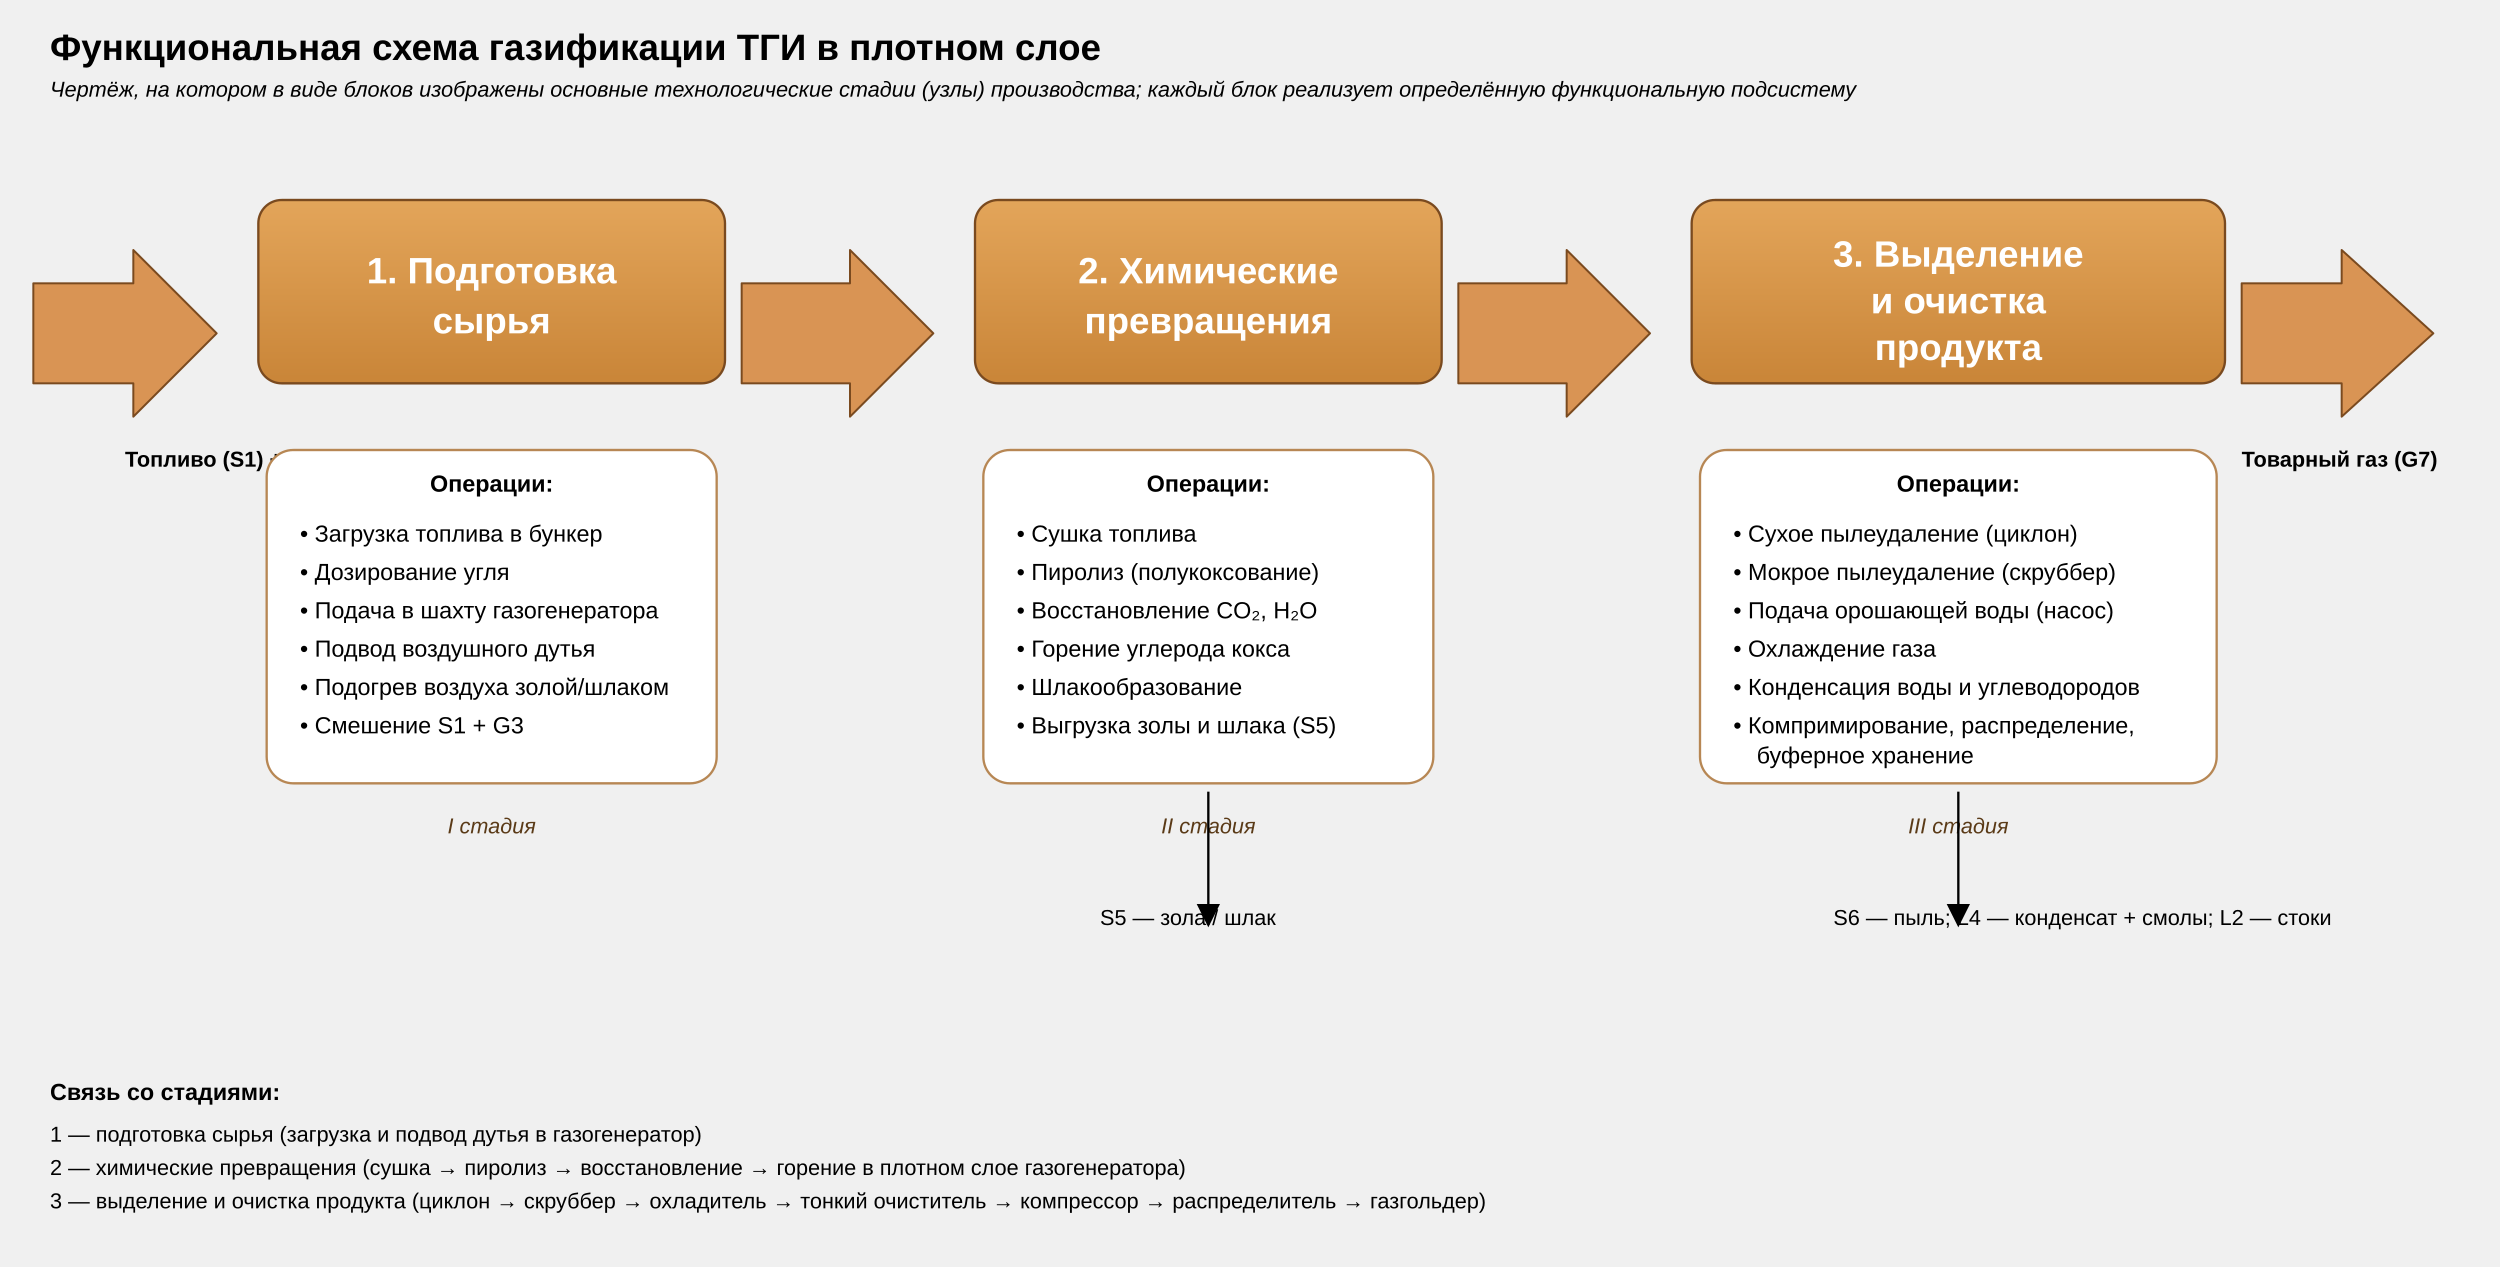
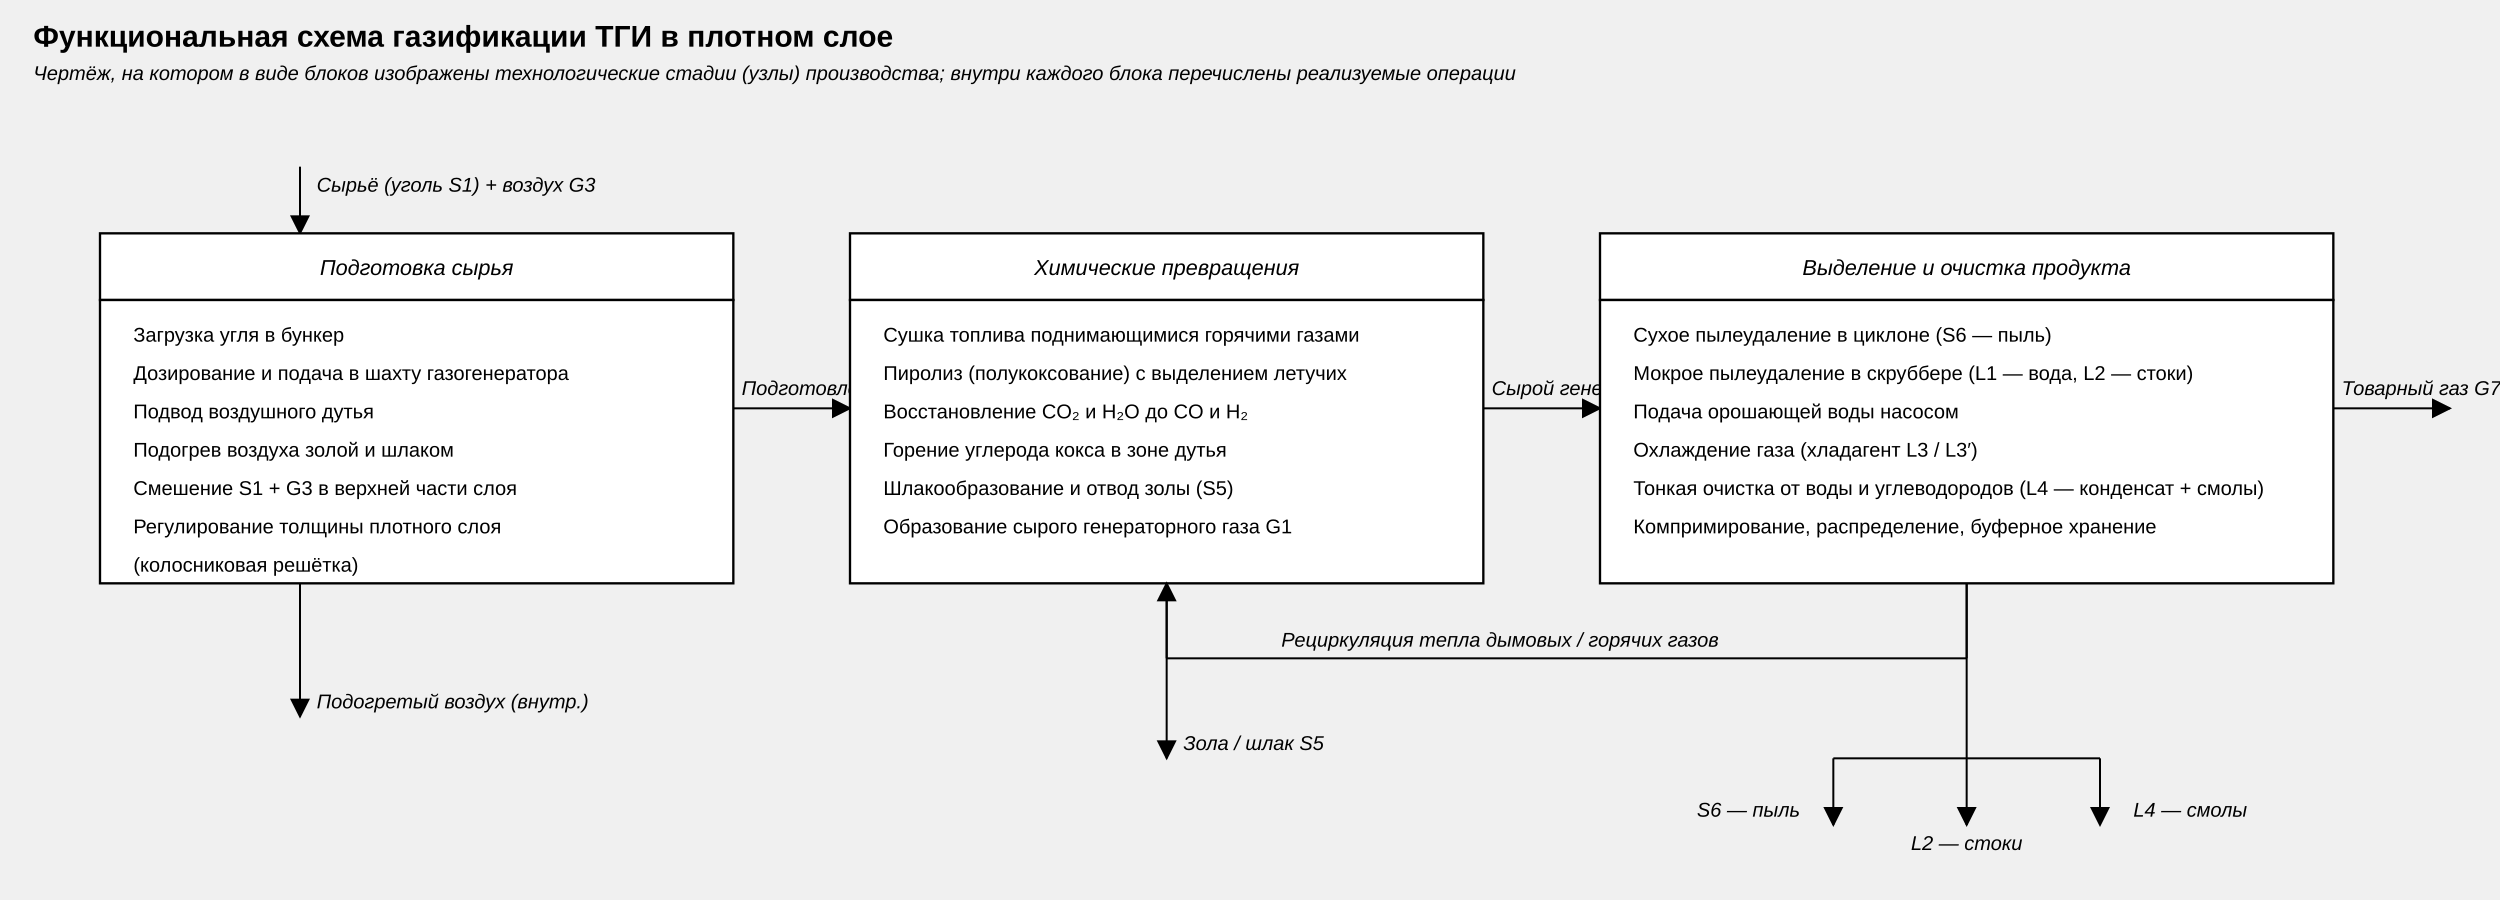
- <svg xmlns="http://www.w3.org/2000/svg" viewBox="0 0 1500 760" font-family="Arial, sans-serif" font-size="14">
+ <svg xmlns="http://www.w3.org/2000/svg" viewBox="0 0 1500 540" font-family="Arial, sans-serif" font-size="13">
  <defs>
-     <marker id="arr" markerWidth="12" markerHeight="12" refX="11" refY="6" orient="auto">
-       <path d="M0,0 L12,6 L0,12 z" fill="#7a4a1f" />
-     </marker>
-     <marker id="arrK" markerWidth="10" markerHeight="10" refX="9" refY="5" orient="auto">
+     <marker id="arr" markerWidth="10" markerHeight="10" refX="9" refY="5" orient="auto">
      <path d="M0,0 L10,5 L0,10 z" fill="black" />
    </marker>
-     <linearGradient id="bgBlock" x1="0" y1="0" x2="0" y2="1">
-       <stop offset="0" stop-color="#e3a55a" />
-       <stop offset="1" stop-color="#c98538" />
-     </linearGradient>
    <style>
-       .blk    { fill: url(#bgBlock); stroke: #7a4a1f; stroke-width: 1.4; rx:14; ry:14; }
-       .blkTxt { fill: white; font-size: 22px; font-weight: bold; text-anchor: middle; }
-       .opBox  { fill: #fff; stroke: #b78754; stroke-width: 1.4; rx: 16; ry: 16; }
-       .opTxt  { font-size: 14px; }
-       .arrShape { fill: #d99454; stroke: #7a4a1f; stroke-width: 1.2; stroke-linejoin: round; }
-       .title  { font-size: 22px; font-weight: bold; }
-       .sub    { font-size: 13px; font-style: italic; }
-       .stage  { font-size: 13px; fill: #5a3a17; font-style: italic; }
+       .blk   { fill: white; stroke: black; stroke-width: 1.4; }
+       .ttl   { font-size: 13px; font-style: italic; text-anchor: middle; }
+       .op    { font-size: 12px; }
+       .lab   { font-size: 12px; font-style: italic; }
+       .ln    { fill: none; stroke: black; stroke-width: 1.2; }
+       .title { font-size: 18px; font-weight: bold; }
+       .sub   { font-size: 12px; font-style: italic; }
    </style>
  </defs>
-   <text x="30" y="36" class="title">Функциональная схема газификации ТГИ в плотном слое</text>
-   <text x="30" y="58" class="sub">Чертёж, на котором в виде блоков изображены основные технологические стадии (узлы) производства; каждый блок реализует определённую функциональную подсистему</text>
-   <polygon class="arrShape" points="20,170 80,170 80,150 130,200 80,250 80,230 20,230" />
-   <text x="75" y="280" font-size="13" font-weight="bold">Топливо (S1) + воздух (G3)</text>
-   <rect class="blk" x="155" y="120" width="280" height="110" />
-   <text x="295" y="170" class="blkTxt">1. Подготовка</text>
-   <text x="295" y="200" class="blkTxt">сырья</text>
-   <rect class="opBox" x="160" y="270" width="270" height="200" />
-   <text x="295" y="295" class="opTxt" text-anchor="middle" font-weight="bold">Операции:</text>
-   <text x="180" y="325" class="opTxt">• Загрузка топлива в бункер</text>
-   <text x="180" y="348" class="opTxt">• Дозирование угля</text>
-   <text x="180" y="371" class="opTxt">• Подача в шахту газогенератора</text>
-   <text x="180" y="394" class="opTxt">• Подвод воздушного дутья</text>
-   <text x="180" y="417" class="opTxt">• Подогрев воздуха золой/шлаком</text>
-   <text x="180" y="440" class="opTxt">• Смешение S1 + G3</text>
-   <text x="295" y="500" class="stage" text-anchor="middle">I стадия</text>
-   <polygon class="arrShape" points="445,170 510,170 510,150 560,200 510,250 510,230 445,230" />
-   <rect class="blk" x="585" y="120" width="280" height="110" />
-   <text x="725" y="170" class="blkTxt">2. Химические</text>
-   <text x="725" y="200" class="blkTxt">превращения</text>
-   <rect class="opBox" x="590" y="270" width="270" height="200" />
-   <text x="725" y="295" class="opTxt" text-anchor="middle" font-weight="bold">Операции:</text>
-   <text x="610" y="325" class="opTxt">• Сушка топлива</text>
-   <text x="610" y="348" class="opTxt">• Пиролиз (полукоксование)</text>
-   <text x="610" y="371" class="opTxt">• Восстановление CO₂, H₂O</text>
-   <text x="610" y="394" class="opTxt">• Горение углерода кокса</text>
-   <text x="610" y="417" class="opTxt">• Шлакообразование</text>
-   <text x="610" y="440" class="opTxt">• Выгрузка золы и шлака (S5)</text>
-   <text x="725" y="500" class="stage" text-anchor="middle">II стадия</text>
-   <polygon class="arrShape" points="875,170 940,170 940,150 990,200 940,250 940,230 875,230" />
-   <rect class="blk" x="1015" y="120" width="320" height="110" />
-   <text x="1175" y="160" class="blkTxt">3. Выделение</text>
-   <text x="1175" y="188" class="blkTxt">и очистка</text>
-   <text x="1175" y="216" class="blkTxt">продукта</text>
-   <rect class="opBox" x="1020" y="270" width="310" height="200" />
-   <text x="1175" y="295" class="opTxt" text-anchor="middle" font-weight="bold">Операции:</text>
-   <text x="1040" y="325" class="opTxt">• Сухое пылеудаление (циклон)</text>
-   <text x="1040" y="348" class="opTxt">• Мокрое пылеудаление (скруббер)</text>
-   <text x="1040" y="371" class="opTxt">• Подача орошающей воды (насос)</text>
-   <text x="1040" y="394" class="opTxt">• Охлаждение газа</text>
-   <text x="1040" y="417" class="opTxt">• Конденсация воды и углеводородов</text>
-   <text x="1040" y="440" class="opTxt">• Компримирование, распределение,</text>
-   <text x="1054" y="458" class="opTxt">  буферное хранение</text>
-   <text x="1175" y="500" class="stage" text-anchor="middle">III стадия</text>
-   <polygon class="arrShape" points="1345,170 1405,170 1405,150 1460,200 1405,250 1405,230 1345,230" />
-   <text x="1345" y="280" font-size="13" font-weight="bold">Товарный газ (G7)</text>
-   <line x1="725" y1="475" x2="725" y2="555" stroke="black" stroke-width="1.4" marker-end="url(#arrK)" />
-   <text x="660" y="555" font-size="13">S5 — зола / шлак</text>
-   <line x1="1175" y1="475" x2="1175" y2="555" stroke="black" stroke-width="1.4" marker-end="url(#arrK)" />
-   <text x="1100" y="555" font-size="13">S6 — пыль; L4 — конденсат + смолы; L2 — стоки</text>
-   <text x="30" y="660" font-size="14" font-weight="bold">Связь со стадиями:</text>
-   <text x="30" y="685" font-size="13">1 — подготовка сырья (загрузка и подвод дутья в газогенератор)</text>
-   <text x="30" y="705" font-size="13">2 — химические превращения (сушка → пиролиз → восстановление → горение в плотном слое газогенератора)</text>
-   <text x="30" y="725" font-size="13">3 — выделение и очистка продукта (циклон → скруббер → охладитель → тонкий очиститель → компрессор → распределитель → газгольдер)</text>
+   <text x="20" y="28" class="title">Функциональная схема газификации ТГИ в плотном слое</text>
+   <text x="20" y="48" class="sub">Чертёж, на котором в виде блоков изображены технологические стадии (узлы) производства; внутри каждого блока перечислены реализуемые операции</text>
+   <line class="ln" x1="180" y1="100" x2="180" y2="140" marker-end="url(#arr)" />
+   <text x="190" y="115" class="lab">Сырьё (уголь S1) + воздух G3</text>
+   <rect class="blk" x="60" y="140" width="380" height="40" />
+   <text x="250" y="165" class="ttl">Подготовка сырья</text>
+   <rect class="blk" x="60" y="180" width="380" height="170" />
+   <text x="80" y="205" class="op">Загрузка угля в бункер</text>
+   <text x="80" y="228" class="op">Дозирование и подача в шахту газогенератора</text>
+   <text x="80" y="251" class="op">Подвод воздушного дутья</text>
+   <text x="80" y="274" class="op">Подогрев воздуха золой и шлаком</text>
+   <text x="80" y="297" class="op">Смешение S1 + G3 в верхней части слоя</text>
+   <text x="80" y="320" class="op">Регулирование толщины плотного слоя</text>
+   <text x="80" y="343" class="op">(колосниковая решётка)</text>
+   <line class="ln" x1="440" y1="245" x2="510" y2="245" marker-end="url(#arr)" />
+   <text x="445" y="237" class="lab">Подготовленное топливо</text>
+   <rect class="blk" x="510" y="140" width="380" height="40" />
+   <text x="700" y="165" class="ttl">Химические превращения</text>
+   <rect class="blk" x="510" y="180" width="380" height="170" />
+   <text x="530" y="205" class="op">Сушка топлива поднимающимися горячими газами</text>
+   <text x="530" y="228" class="op">Пиролиз (полукоксование) с выделением летучих</text>
+   <text x="530" y="251" class="op">Восстановление CO₂ и H₂O до CO и H₂</text>
+   <text x="530" y="274" class="op">Горение углерода кокса в зоне дутья</text>
+   <text x="530" y="297" class="op">Шлакообразование и отвод золы (S5)</text>
+   <text x="530" y="320" class="op">Образование сырого генераторного газа G1</text>
+   <line class="ln" x1="890" y1="245" x2="960" y2="245" marker-end="url(#arr)" />
+   <text x="895" y="237" class="lab">Сырой генераторный газ G1</text>
+   <rect class="blk" x="960" y="140" width="440" height="40" />
+   <text x="1180" y="165" class="ttl">Выделение и очистка продукта</text>
+   <rect class="blk" x="960" y="180" width="440" height="170" />
+   <text x="980" y="205" class="op">Сухое пылеудаление в циклоне (S6 — пыль)</text>
+   <text x="980" y="228" class="op">Мокрое пылеудаление в скруббере (L1 — вода, L2 — стоки)</text>
+   <text x="980" y="251" class="op">Подача орошающей воды насосом</text>
+   <text x="980" y="274" class="op">Охлаждение газа (хладагент L3 / L3′)</text>
+   <text x="980" y="297" class="op">Тонкая очистка от воды и углеводородов (L4 — конденсат + смолы)</text>
+   <text x="980" y="320" class="op">Компримирование, распределение, буферное хранение</text>
+   <line class="ln" x1="1400" y1="245" x2="1470" y2="245" marker-end="url(#arr)" />
+   <text x="1405" y="237" class="lab">Товарный газ G7</text>
+   <line class="ln" x1="1180" y1="350" x2="1180" y2="395" />
+   <line class="ln" x1="1180" y1="395" x2="700" y2="395" />
+   <line class="ln" x1="700" y1="395" x2="700" y2="350" marker-end="url(#arr)" />
+   <text x="900" y="388" class="lab" text-anchor="middle">Рециркуляция тепла дымовых / горячих газов</text>
+   <line class="ln" x1="180" y1="350" x2="180" y2="430" marker-end="url(#arr)" />
+   <text x="190" y="425" class="lab">Подогретый воздух (внутр.)</text>
+   <line class="ln" x1="700" y1="350" x2="700" y2="455" marker-end="url(#arr)" />
+   <text x="710" y="450" class="lab">Зола / шлак S5</text>
+   <line class="ln" x1="1180" y1="350" x2="1180" y2="455" />
+   <line class="ln" x1="1100" y1="455" x2="1260" y2="455" />
+   <line class="ln" x1="1100" y1="455" x2="1100" y2="495" marker-end="url(#arr)" />
+   <text x="1080" y="490" class="lab" text-anchor="end">S6 — пыль</text>
+   <line class="ln" x1="1180" y1="455" x2="1180" y2="495" marker-end="url(#arr)" />
+   <text x="1180" y="510" class="lab" text-anchor="middle">L2 — стоки</text>
+   <line class="ln" x1="1260" y1="455" x2="1260" y2="495" marker-end="url(#arr)" />
+   <text x="1280" y="490" class="lab">L4 — смолы</text>
</svg>
